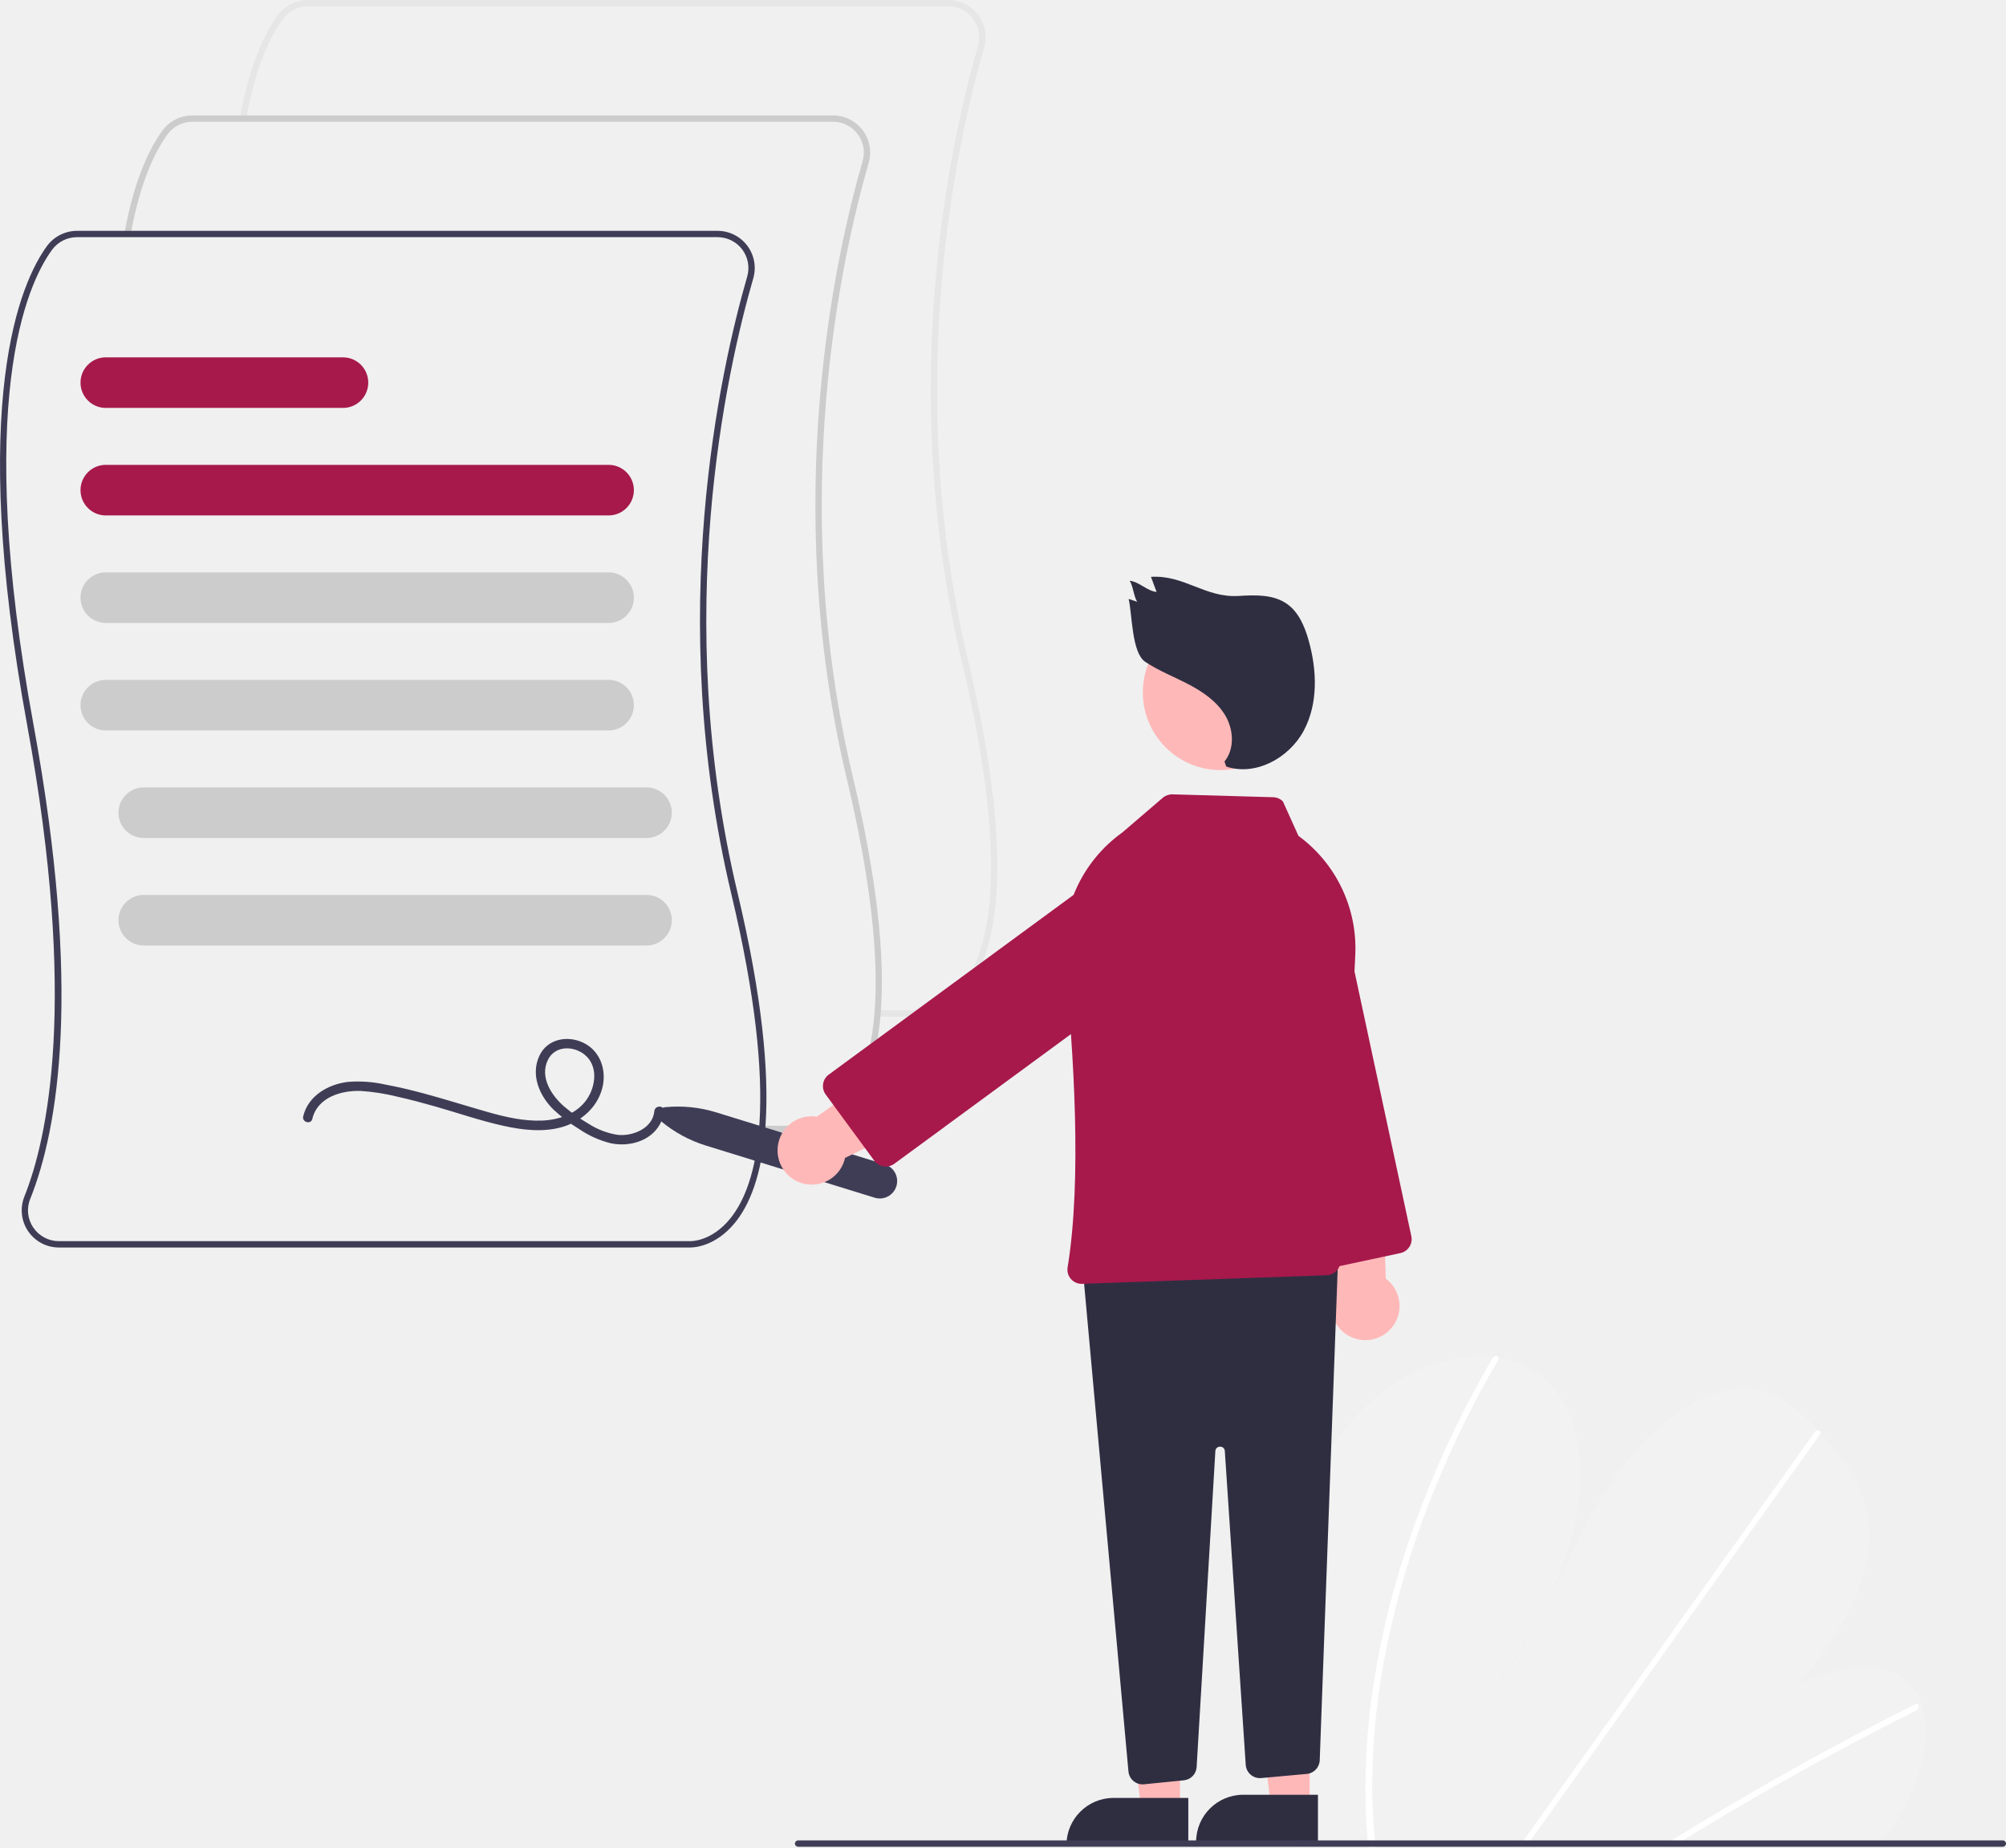
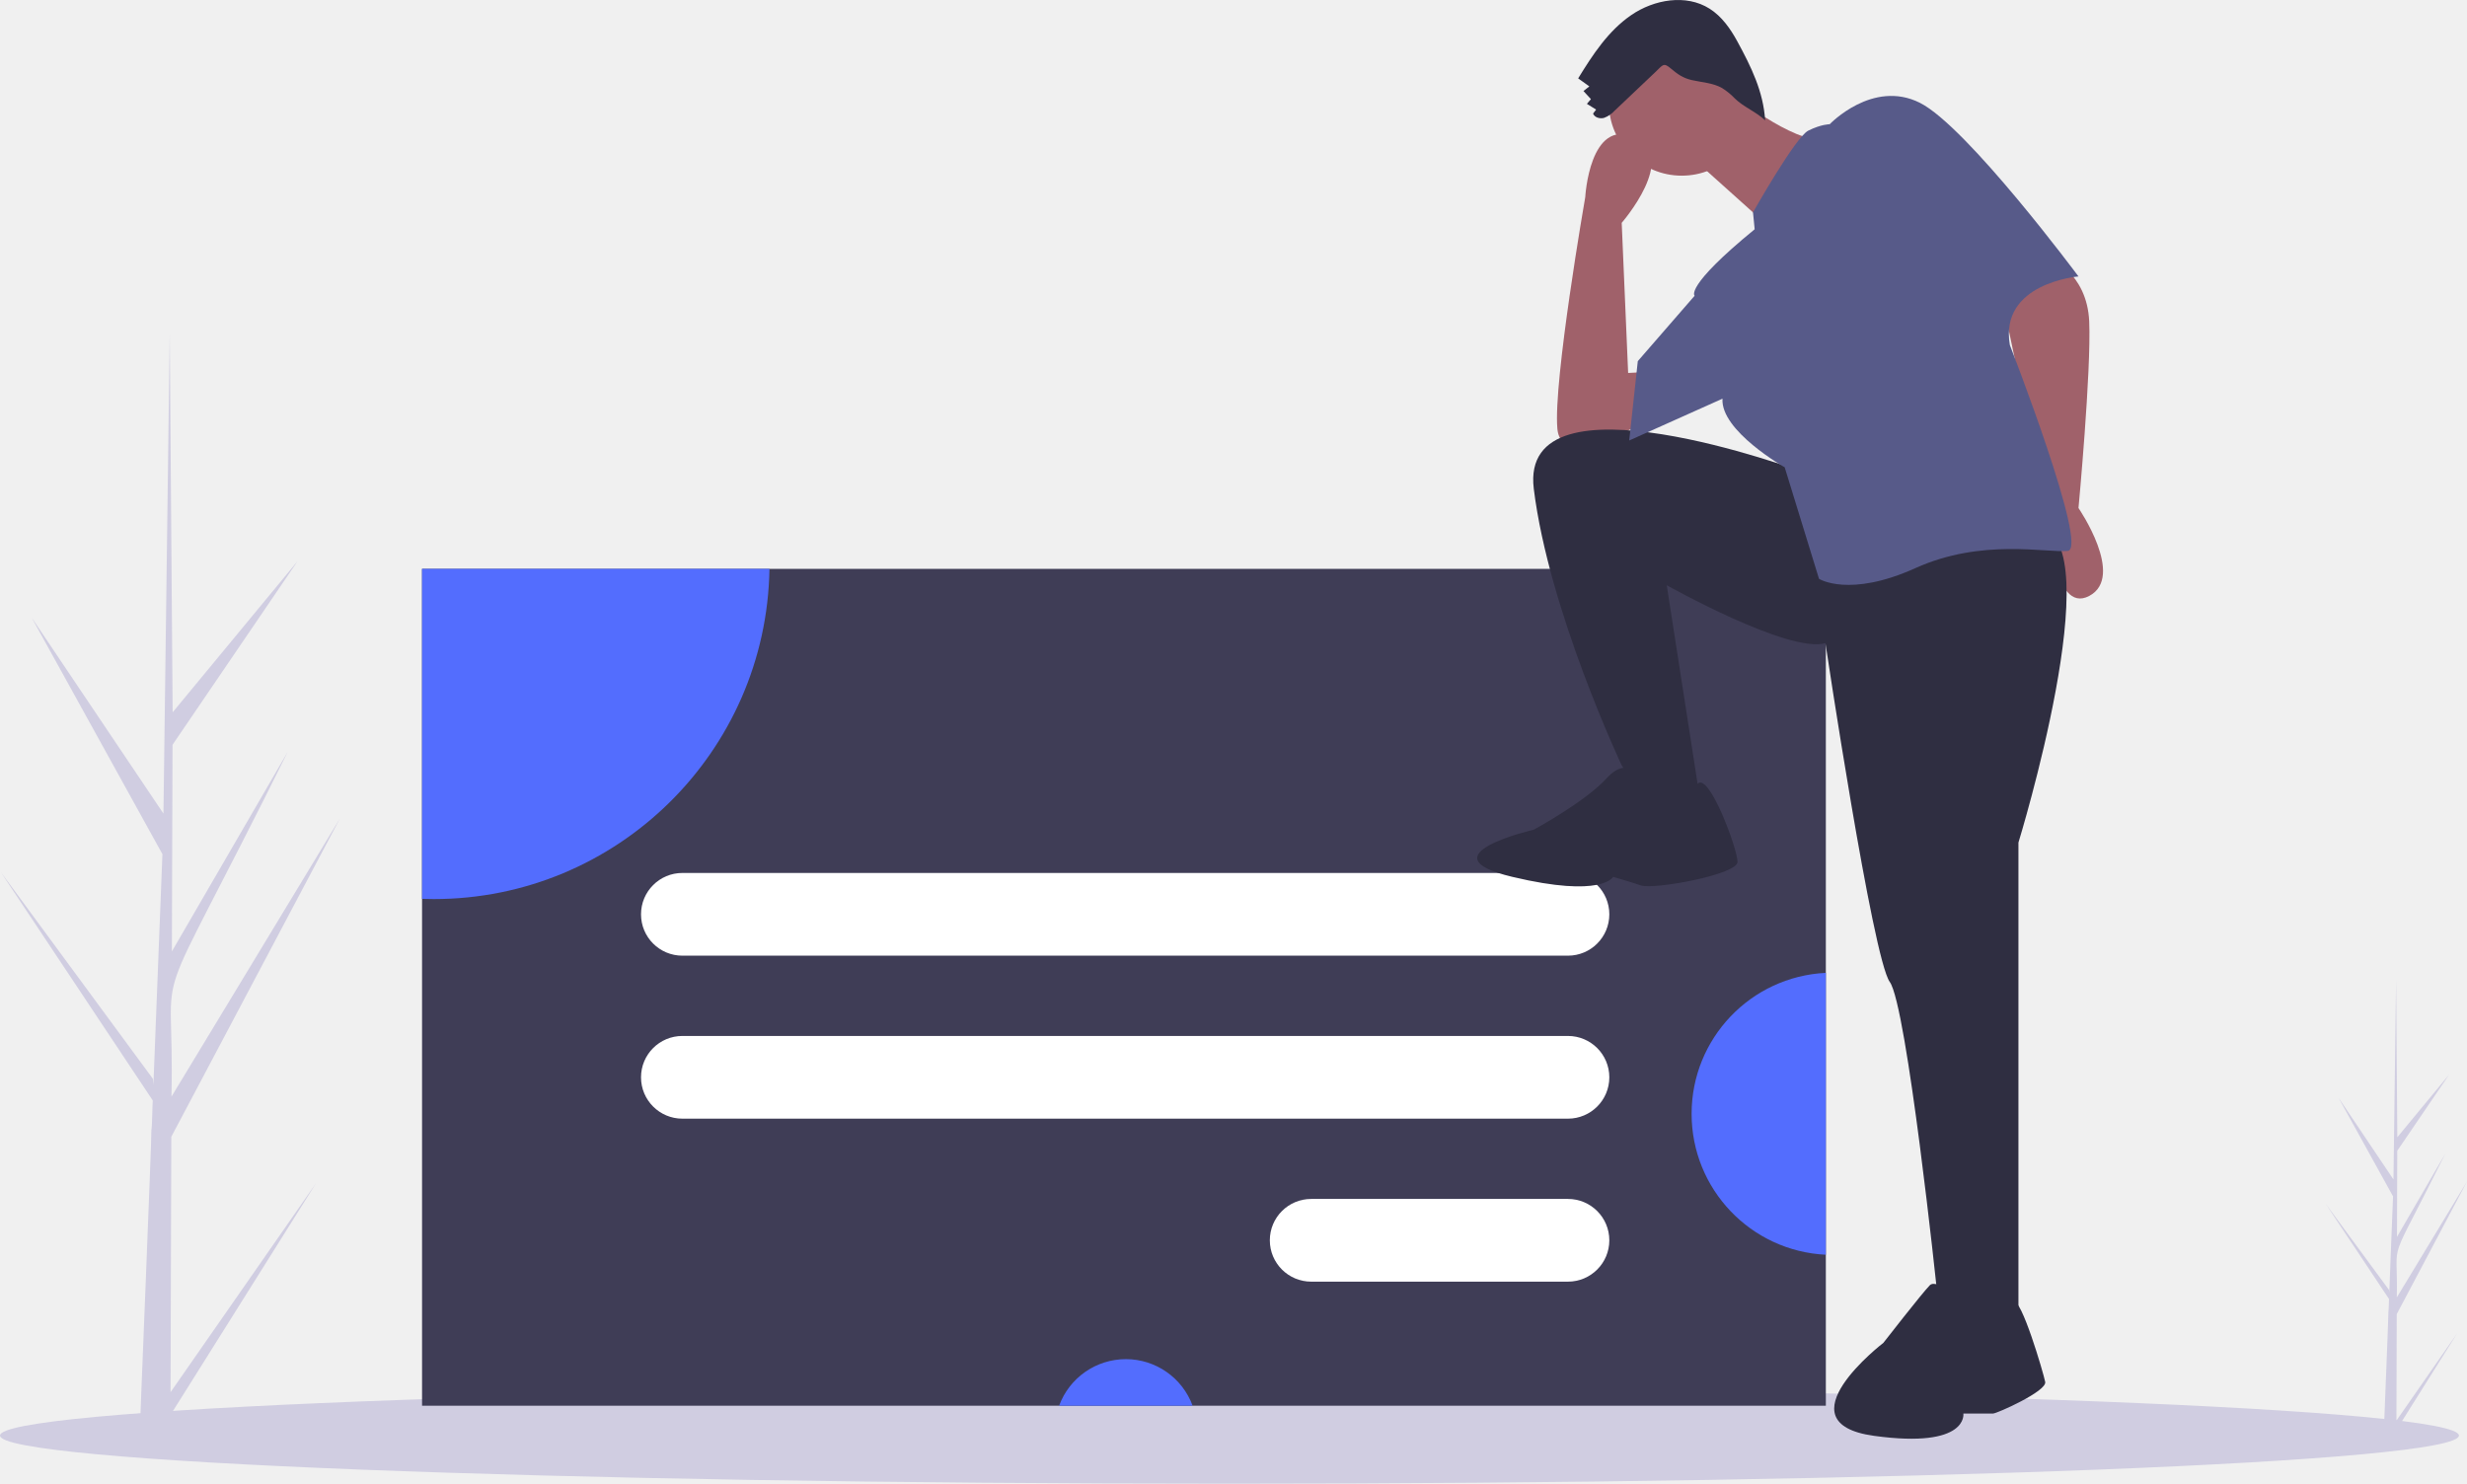
- <svg xmlns="http://www.w3.org/2000/svg" id="faaae39e-6d1f-40c0-bc77-dd3f36c97390" data-name="Layer 1" width="634.387" height="584.35" viewBox="0 0 634.387 584.35">
-   <path d="M574.1,479.328c-.113,0-.185-.003-.209-.004l-13.564.001v-2H573.94c.315.011,6.746.193,12.671-6.997,8.83-10.715,16.081-37.24.481-102.756-20.975-88.096-3.481-165.923,5.014-195.295a9.752,9.752,0,0,0-9.383-12.452H380.148a9.796,9.796,0,0,0-7.9,4.021c-3.599,4.95-8.537,14.46-11.627,31.655l-1.968-.354c3.157-17.569,8.256-27.358,11.978-32.478a11.801,11.801,0,0,1,9.517-4.845H582.723a11.753,11.753,0,0,1,11.304,15.007c-8.451,29.22-25.855,106.644-4.989,194.277,15.818,66.438,8.214,93.537-.951,104.572C582.043,478.959,575.382,479.328,574.1,479.328Z" transform="translate(-282.8063 -157.8251)" fill="#e6e6e6" />
-   <path d="M537.6,515.828c-.113,0-.185-.003-.209-.004l-13.564.001v-2H537.44c.317.01,6.746.193,12.671-6.997,8.83-10.715,16.081-37.24.481-102.756-20.975-88.096-3.481-165.923,5.014-195.295a9.752,9.752,0,0,0-9.383-12.452H343.648a9.796,9.796,0,0,0-7.9,4.021c-3.599,4.95-8.537,14.46-11.627,31.655l-1.968-.354c3.157-17.569,8.256-27.358,11.978-32.478a11.801,11.801,0,0,1,9.517-4.845H546.223a11.753,11.753,0,0,1,11.304,15.007c-8.451,29.22-25.855,106.644-4.989,194.277,15.818,66.438,8.214,93.537-.951,104.572C545.543,515.459,538.882,515.828,537.6,515.828Z" transform="translate(-282.8063 -157.8251)" fill="#ccc" />
-   <path d="M501.1,552.328c-.113,0-.185-.003-.209-.004l-199.453.001a11.75,11.75,0,0,1-10.928-16.102c7.237-18.081,16.981-61.459.932-148.839-18.951-103.18-1.985-140.47,6.189-151.713a11.801,11.801,0,0,1,9.518-4.845H509.723a11.753,11.753,0,0,1,11.304,15.007c-8.451,29.22-25.855,106.644-4.989,194.277,15.818,66.438,8.214,93.537-.951,104.572C509.043,551.959,502.382,552.328,501.1,552.328ZM307.148,232.825a9.796,9.796,0,0,0-7.9,4.021c-8.023,11.035-24.651,47.757-5.84,150.176,15.332,83.474,7.896,127.614-1.042,149.944a9.587,9.587,0,0,0,.977,9.064,9.763,9.763,0,0,0,8.095,4.294H500.94c.315.015,6.746.193,12.671-6.997,8.83-10.715,16.081-37.24.481-102.756-20.975-88.096-3.481-165.923,5.014-195.295a9.752,9.752,0,0,0-9.383-12.452Z" transform="translate(-282.8063 -157.8251)" fill="#3f3d56" />
-   <path d="M475.267,320.825h-159a8,8,0,1,1,0-16h159a8,8,0,0,1,0,16Z" transform="translate(-282.8063 -157.8251)" fill="#a7194b" />
-   <path d="M475.267,354.825h-159a8,8,0,1,1,0-16h159a8,8,0,0,1,0,16Z" transform="translate(-282.8063 -157.8251)" fill="#ccc" />
-   <path d="M475.267,388.825h-159a8,8,0,1,1,0-16h159a8,8,0,0,1,0,16Z" transform="translate(-282.8063 -157.8251)" fill="#ccc" />
-   <path d="M487.267,422.825h-159a8,8,0,1,1,0-16h159a8,8,0,0,1,0,16Z" transform="translate(-282.8063 -157.8251)" fill="#ccc" />
-   <path d="M487.267,456.825h-159a8,8,0,1,1,0-16h159a8,8,0,0,1,0,16Z" transform="translate(-282.8063 -157.8251)" fill="#ccc" />
-   <path d="M391.267,286.825h-75a8,8,0,1,1,0-16h75a8,8,0,0,1,0,16Z" transform="translate(-282.8063 -157.8251)" fill="#a7194b" />
-   <path d="M381.583,511.647c1.614-6.835,9.198-9.075,15.398-8.825a65.728,65.728,0,0,1,11.611,1.837c3.984.891,7.929,1.947,11.855,3.066,7.198,2.053,14.323,4.536,21.64,6.141,6.091,1.336,12.711,2.12,18.786.275,5.839-1.773,10.793-6.126,12.382-12.145,1.497-5.672-.558-11.873-6.054-14.465-5.012-2.364-11.342-1.162-13.827,4.184-2.801,6.027-.002,12.599,4.432,16.96a49.668,49.668,0,0,0,8.238,6.257,30.676,30.676,0,0,0,9.864,4.418c5.785,1.236,12.676-.585,15.66-6.112a10.329,10.329,0,0,0,1.172-4.037c.177-1.922-2.825-1.91-3,0-.506,5.503-6.951,8.081-11.77,7.477a23.924,23.924,0,0,1-9.125-3.542,53.472,53.472,0,0,1-7.558-5.333c-4.088-3.538-7.92-9.359-5.174-14.879,2.236-4.495,8.063-4.45,11.608-1.551,4.293,3.511,3.527,9.883.696,14.052-3.135,4.616-8.817,6.551-14.174,6.76-5.821.227-11.593-1.109-17.157-2.689-6.913-1.963-13.756-4.16-20.702-6.008-3.943-1.049-7.917-1.996-11.931-2.733a39.377,39.377,0,0,0-11.57-.801c-6.26.723-12.65,4.367-14.191,10.894-.443,1.877,2.449,2.679,2.893.798Z" transform="translate(-282.8063 -157.8251)" fill="#3f3d56" />
-   <path d="M688.083,681.265a458.031,458.031,0,0,0,4.318,58.855c.095.685.198,1.37.293,2.055l184.402-1.03c.541-.68,1.074-1.369,1.591-2.065,1.722-2.306,3.335-4.677,4.816-7.13,7.12-11.817,10.379-25.653,7.113-35.199l-.059-.148a16.75,16.75,0,0,0-3.269-5.681c-7.447-8.383-22.504-6.985-36.168-.219C863.375,677.288,873.134,660.36,873.876,645.25c.727-14.738-6.98-25.267-15.338-34.214-.274-.296-.548-.583-.823-.871-.133-.148-.274-.288-.407-.435-6.522-6.819-14.125-13.54-25.129-12.727-12.069.893-25.451,11.003-34.833,22.783-9.383,11.772-15.617,25.145-21.937,38.197-6.328,13.043-13.174,26.42-23.328,37.569,13.753-17.396,24.842-37.189,28.938-56.439s.491-37.738-11.766-46.804a28.669,28.669,0,0,0-12.558-5.067c-.529-.088-1.066-.159-1.612-.222-11.347-1.291-24.895,2.633-36.422,12.014C705.966,609.361,697.165,624.673,692.787,639.209,688.408,653.744,687.941,667.738,688.083,681.265Z" transform="translate(-282.8063 -157.8251)" fill="#f2f2f2" />
-   <path d="M808.729,741.527l3.526-.02q1.679-1.05,3.375-2.075c.7-.442,1.407-.867,2.116-1.3q17.544-10.715,35.308-20.556,17.748-9.849,35.674-18.79a1.478,1.478,0,0,0,.85-1.69.426.426,0,0,0-.059-.124c-.167-.313-.539-.443-1.083-.176-1.466.735-2.94,1.47-4.406,2.222q-17.975,9.094-35.796,19.097-17.808,9.998-35.414,20.879c-.247.15-.494.308-.741.458C810.96,740.143,809.849,740.835,808.729,741.527Z" transform="translate(-282.8063 -157.8251)" fill="#fff" />
-   <path d="M763.264,741.781l2.18-.012c.492-.688.975-1.376,1.467-2.065q17.332-24.304,34.656-48.608,28.371-39.79,56.724-79.579a1.404,1.404,0,0,0,.245-.48c.162-.587-.27-.932-.823-.871a1.656,1.656,0,0,0-1.152.733q-15.906,22.314-31.804,44.611-28.223,39.591-56.438,79.173c-1.196,1.675-2.393,3.358-3.589,5.033C764.24,740.404,763.748,741.092,763.264,741.781Z" transform="translate(-282.8063 -157.8251)" fill="#fff" />
-   <path d="M714.688,729.118c.111,3.675.354,7.291.672,10.873q.092,1.028.185,2.055l2.288-.013c-.07-.685-.14-1.37-.201-2.055-.483-5.176-.826-10.41-.873-15.786a220.23,220.23,0,0,1,4.336-44.392,276.397,276.397,0,0,1,13.428-46.119,316.724,316.724,0,0,1,21.97-45.63,1.219,1.219,0,0,0,.202-.81c-.094-.652-.963-.845-1.612-.222a1.894,1.894,0,0,0-.328.415q-1.583,2.722-3.108,5.46a316.505,316.505,0,0,0-21.028,45.79A275.09,275.09,0,0,0,718.1,684.872,217.271,217.271,0,0,0,714.688,729.118Z" transform="translate(-282.8063 -157.8251)" fill="#fff" />
-   <path d="M491.811,512.358a2.5,2.5,0,0,1,1.362-4.41,41.289,41.289,0,0,1,16.193,1.66l53.315,16.466a5.5,5.5,0,0,1-3.246,10.51l-53.315-16.466A41.292,41.292,0,0,1,491.811,512.358Z" transform="translate(-282.8063 -157.8251)" fill="#3f3d56" />
-   <path d="M710.358,580.757a10.743,10.743,0,0,1-4.868-15.737l-9.139-47.792,23.291-1.816,1.406,46.747A10.801,10.801,0,0,1,710.358,580.757Z" transform="translate(-282.8063 -157.8251)" fill="#ffb8b8" />
-   <path d="M694.914,556.092l-23.723-110.482a17.5,17.5,0,1,1,34.22-7.347l23.723,110.481a4.506,4.506,0,0,1-3.455,5.345l-25.421,5.458a4.498,4.498,0,0,1-5.344-3.455Z" transform="translate(-282.8063 -157.8251)" fill="#a7194b" />
-   <polygon points="373.17 572.064 360.911 572.064 355.078 524.776 373.173 524.777 373.17 572.064" fill="#ffb8b8" />
-   <path d="M352.154,568.561H375.797a0,0,0,0,1,0,0v14.887a0,0,0,0,1,0,0H337.267a0,0,0,0,1,0,0v0A14.887,14.887,0,0,1,352.154,568.561Z" fill="#2f2e41" />
-   <polygon points="414.17 571.064 401.911 571.064 396.078 523.776 414.173 523.777 414.17 571.064" fill="#ffb8b8" />
-   <path d="M393.154,567.561H416.797a0,0,0,0,1,0,0v14.887a0,0,0,0,1,0,0H378.267a0,0,0,0,1,0,0v0A14.887,14.887,0,0,1,393.154,567.561Z" fill="#2f2e41" />
-   <path d="M641.288,721.068a4.469,4.469,0,0,1-1.616-3.062L625.419,561.227a4.501,4.501,0,0,1,4.313-4.904l71.48-2.681a4.502,4.502,0,0,1,4.666,4.662l-5.714,156.177a4.508,4.508,0,0,1-4.09,4.316l-14.413,1.311a4.5,4.5,0,0,1-4.897-4.183l-6.614-99.217a1.436,1.436,0,0,0-1.496-1.399h-.006a1.437,1.437,0,0,0-1.492,1.411l-5.919,99.886a4.479,4.479,0,0,1-4.044,4.211l-12.591,1.26a4.47,4.47,0,0,1-3.313-1.008Z" transform="translate(-282.8063 -157.8251)" fill="#2f2e41" />
-   <circle cx="385.977" cy="218.962" r="24.561" fill="#ffb8b8" />
-   <path d="M621.485,562.288a4.462,4.462,0,0,1-1.053-3.679c4.534-27.562,1.979-68.074-.964-97.207a44.201,44.201,0,0,1,18.241-40.302l12.827-10.994a4.57,4.57,0,0,1,3.057-1.082l31.866.91a4.483,4.483,0,0,1,3.053,1.317l4.924,10.904.051.037a44.07,44.07,0,0,1,17.915,37.69l-4.69,96.937a4.524,4.524,0,0,1-4.347,4.28l-77.347,2.718c-.05.001-.1.002-.149.002A4.489,4.489,0,0,1,621.485,562.288Z" transform="translate(-282.8063 -157.8251)" fill="#a7194b" />
-   <path d="M528.709,521.837a10.743,10.743,0,0,1,12.366-10.883l39.865-27.898,11.19,20.508-42.077,20.416a10.801,10.801,0,0,1-21.344-2.143Z" transform="translate(-282.8063 -157.8251)" fill="#ffb8b8" />
-   <path d="M562.258,526.687a4.473,4.473,0,0,1-2.945-1.785l-15.385-20.96a4.506,4.506,0,0,1,.965-6.291l91.095-66.863a17.5,17.5,0,0,1,20.71,28.216L565.603,525.866a4.469,4.469,0,0,1-2.653.873A4.602,4.602,0,0,1,562.258,526.687Z" transform="translate(-282.8063 -157.8251)" fill="#a7194b" />
-   <path d="M670.04,398.652c3.257-3.994,2.901-10.077.286-14.518s-7.052-7.5-11.618-9.889-9.417-4.268-13.714-7.113-4.11-14.887-5.254-19.912l2.729.909c-1.049-1.342-1.385-5.307-2.434-6.649,3.084.305,5.455,3.232,8.538,3.537l-1.779-4.776c10.574-.652,17.149,6.696,27.723,6.044,5.239-.323,10.929-.527,15.236,2.473,3.743,2.607,5.637,7.12,6.881,11.509,2.669,9.423,3.084,19.979-1.526,28.62s-15.237,14.464-24.52,11.344Z" transform="translate(-282.8063 -157.8251)" fill="#2f2e41" />
-   <path d="M535.194,741.825h381a1,1,0,0,0,0-2h-381a1,1,0,0,0,0,2Z" transform="translate(-282.8063 -157.8251)" fill="#3f3d56" />
+ <svg xmlns="http://www.w3.org/2000/svg" id="b59c9f89-c93e-413f-a14b-776784e615e2" data-name="Layer 1" width="1075.516" height="646.899" viewBox="0 0 1075.516 646.899">
+   <path d="M136.593,733.557l63.431-91.138L136.561,743.471l-.037,10.369q-6.785-.057-13.433-.441c-.02-2.354,5.371-131.899,5.142-134.243.313-.089.488-12.252.613-12.785L62.578,506.777,128.916,596.945l.198,2.666,3.935-100.648L76.086,395.895,133.5,481.278c.021-1.369,2.717-208.023,2.744-209.298.016.677,1.254,164.455,1.263,165.145l54.479-65.923-54.531,80.088-.279,90.079,50.556-87.108C124.639,581.295,138.602,536.842,136.99,604.702l73.436-121.291L136.927,622.176Z" transform="translate(-62.24207 -126.5504)" fill="#d0cde1" />
+   <path d="M1106.99,745.93l26.433-37.98-26.447,42.111-.015,4.321q-2.828-.024-5.598-.184c-.008-.981,2.238-54.966,2.143-55.942.13-.037.204-5.106.255-5.328L1076.146,651.426l27.645,37.575.082,1.111,1.64-41.942-23.738-42.951,23.926,35.581c.009-.571,1.132-86.688,1.143-87.22.007.282.522,68.533.526,68.82l22.703-27.472L1107.349,628.303l-.116,37.538,21.068-36.3c-26.293,52.938-20.474,34.413-21.145,62.692l30.602-50.545-30.629,57.827Z" transform="translate(-62.24207 -126.5504)" fill="#d0cde1" />
+   <ellipse cx="536" cy="625.899" rx="536" ry="21" fill="#d0cde1" />
+   <rect x="184" y="248.031" width="612" height="364.87" fill="#3f3d56" />
+   <path d="M397.702,374.581a146.354,146.354,0,0,1-146.32,143.97c-1.72,0-3.43-.03-5.14-.09V374.581Z" transform="translate(-62.24207 -126.5504)" fill="#536dfe" />
+   <path d="M582.179,739.451H523.972a31.008,31.008,0,0,1,58.207,0Z" transform="translate(-62.24207 -126.5504)" fill="#536dfe" />
+   <path d="M858.242,550.721v122.9a61.523,61.523,0,0,1,0-122.9Z" transform="translate(-62.24207 -126.5504)" fill="#536dfe" />
+   <rect x="279.459" y="380.615" width="422.142" height="36.062" rx="18.031" fill="#fff" />
+   <rect x="279.459" y="451.679" width="422.142" height="36.062" rx="18.031" fill="#fff" />
+   <rect x="553.597" y="522.743" width="148.004" height="36.062" rx="18.031" fill="#fff" />
+   <path d="M955.294,238.67s16.829,6.545,17.764,28.048-4.675,81.339-4.675,81.339,20.568,29.918,4.675,38.332-17.764-33.657-17.764-33.657l-18.699-88.818S947.814,237.735,955.294,238.67Z" transform="translate(-62.24207 -126.5504)" fill="#a0616a" />
+   <path d="M783.267,307.855s-40.202,26.178-42.072,5.61S753.349,212.492,753.349,212.492s1.87-34.592,21.503-26.178-5.61,37.397-5.61,37.397l2.805,65.445,18.699-.935Z" transform="translate(-62.24207 -126.5504)" fill="#a0616a" />
+   <path d="M847.777,332.163s-123.411-45.812-116.866,7.479,38.332,120.606,38.332,120.606l11.219,17.764h23.373L788.876,381.714s53.291,29.918,69.185,25.243c0,0,20.568,137.435,28.048,147.719s20.568,134.63,20.568,134.63l12.154,14.959h23.373V493.906s40.202-130.89,9.349-137.435S847.777,332.163,847.777,332.163Z" transform="translate(-62.24207 -126.5504)" fill="#2f2e41" />
+   <path d="M777.657,465.858s-5.61-10.284-14.959,0-31.788,22.438-31.788,22.438-48.616,11.219-9.349,20.568,43.942,0,43.942,0,6.545,1.87,12.154,3.74S819.729,507.93,819.729,502.32s-12.379-39.134-17.408-34.058S777.657,465.858,777.657,465.858Z" transform="translate(-62.24207 -126.5504)" fill="#2f2e41" />
+   <path d="M920.623,695.011s-13.785-11.352-17.029-8.109-20.272,25.138-20.272,25.138-45.41,34.868-4.054,40.544,38.923-9.731,38.923-9.731h12.974c1.622,0,23.516-9.731,22.705-13.785s-10.542-37.116-13.785-34.776S920.623,695.011,920.623,695.011Z" transform="translate(-62.24207 -126.5504)" fill="#2f2e41" />
+   <circle cx="733.179" cy="44.805" r="31.788" fill="#a0616a" />
+   <path d="M817.859,167.615s24.308,20.568,41.137,20.568S834.688,226.516,834.688,226.516l-36.462-32.723Z" transform="translate(-62.24207 -126.5504)" fill="#a0616a" />
+   <path d="M827.208,226.516l-.728-7.366s18.492-32.836,24.101-35.641,9.349-2.805,9.349-2.805,18.699-19.634,39.267-9.349,69.185,75.729,69.185,75.729-34.592,2.805-29.918,29.918c0,0,34.592,88.818,25.243,89.753s-37.397-5.61-66.38,7.479-42.072,4.675-42.072,4.675l-14.959-48.616s-28.048-15.894-27.113-29.918L772.515,318.607l3.74-34.592,24.776-28.515S796.356,251.759,827.208,226.516Z" transform="translate(-62.24207 -126.5504)" fill="#575a89" />
+   <path d="M766.18,174.792a11.737,11.737,0,0,1-4.616,3.144c-1.811.511-4.092-.116-4.813-1.853l1.344-1.749-4.029-2.504,1.756-2.06-3.246-3.524,2.562-2.032-4.877-3.488c6.321-10.315,13.157-20.758,23.137-27.596s23.925-9.267,34.148-2.8c5.308,3.358,9.061,8.687,12.068,14.202,6.047,11.09,11.376,21.901,12.163,34.508-3.798-3.699-9.343-5.783-13.141-9.482a28.463,28.463,0,0,0-5.669-4.641c-3.973-2.24-8.726-2.438-13.173-3.449-3.74-.85-6.166-2.535-8.995-4.945-3.366-2.867-3.503-1.758-6.901,1.469Q775.044,166.397,766.18,174.792Z" transform="translate(-62.24207 -126.5504)" fill="#2f2e41" />
</svg>
